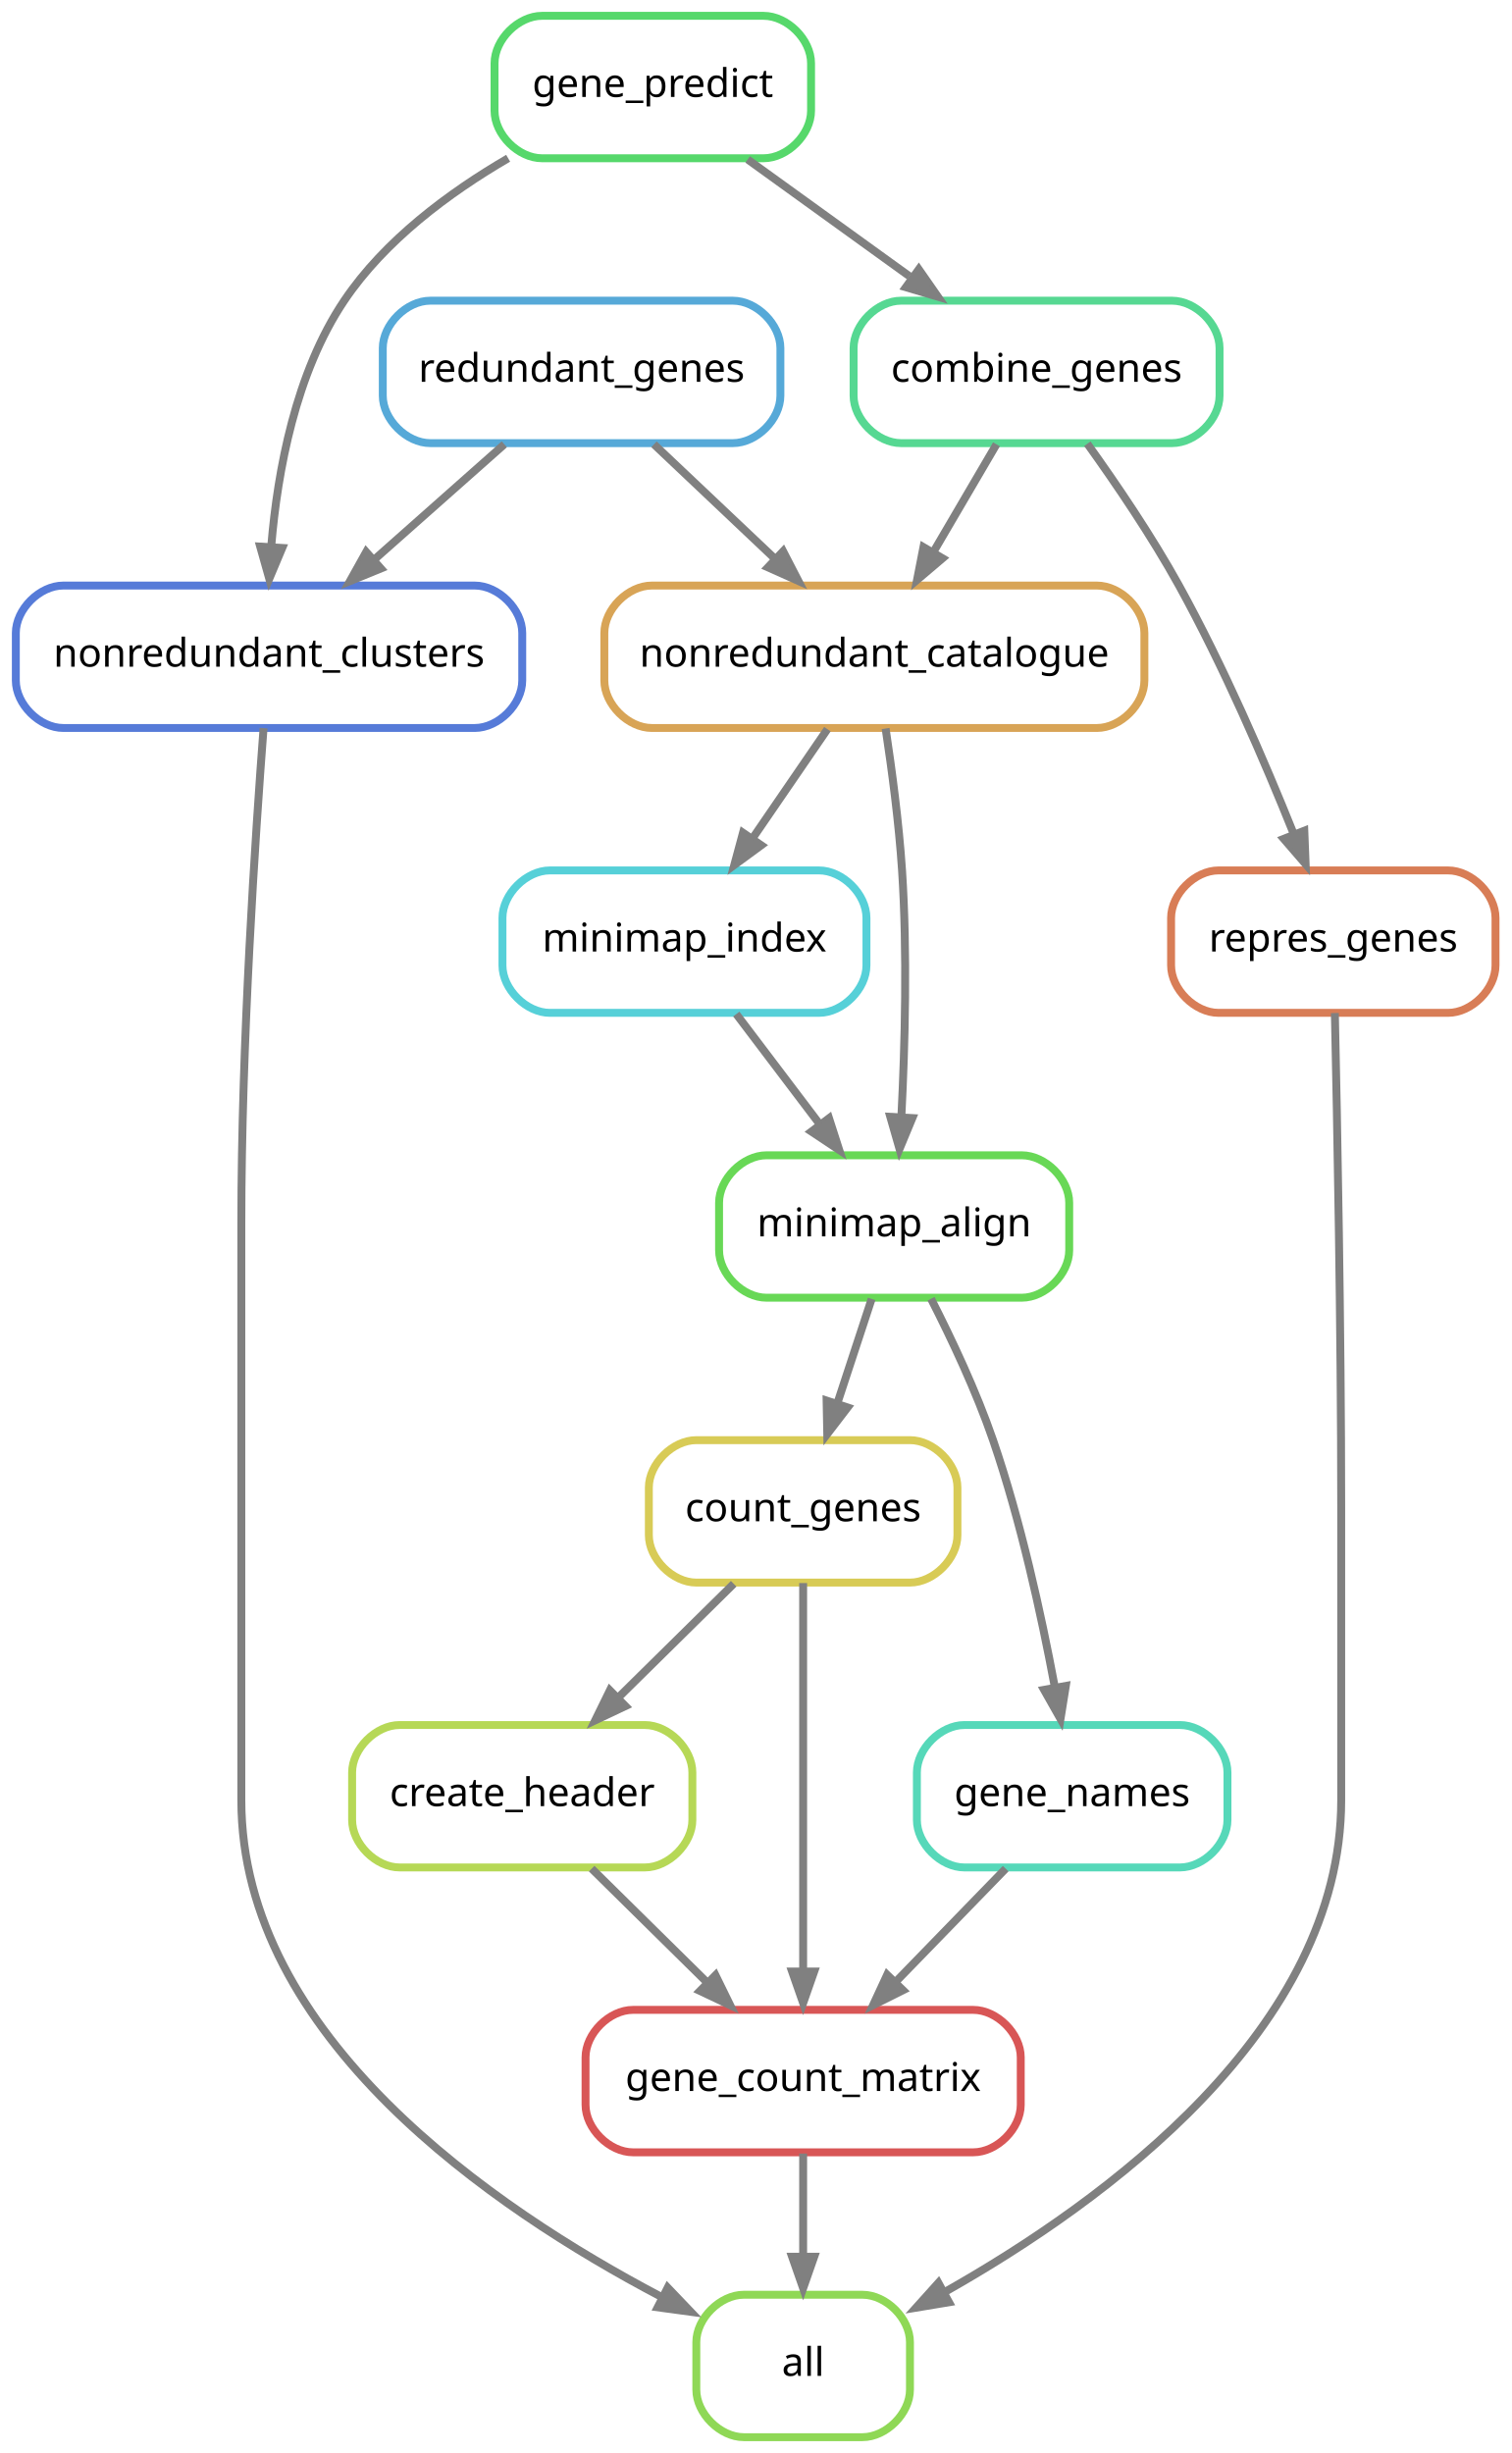
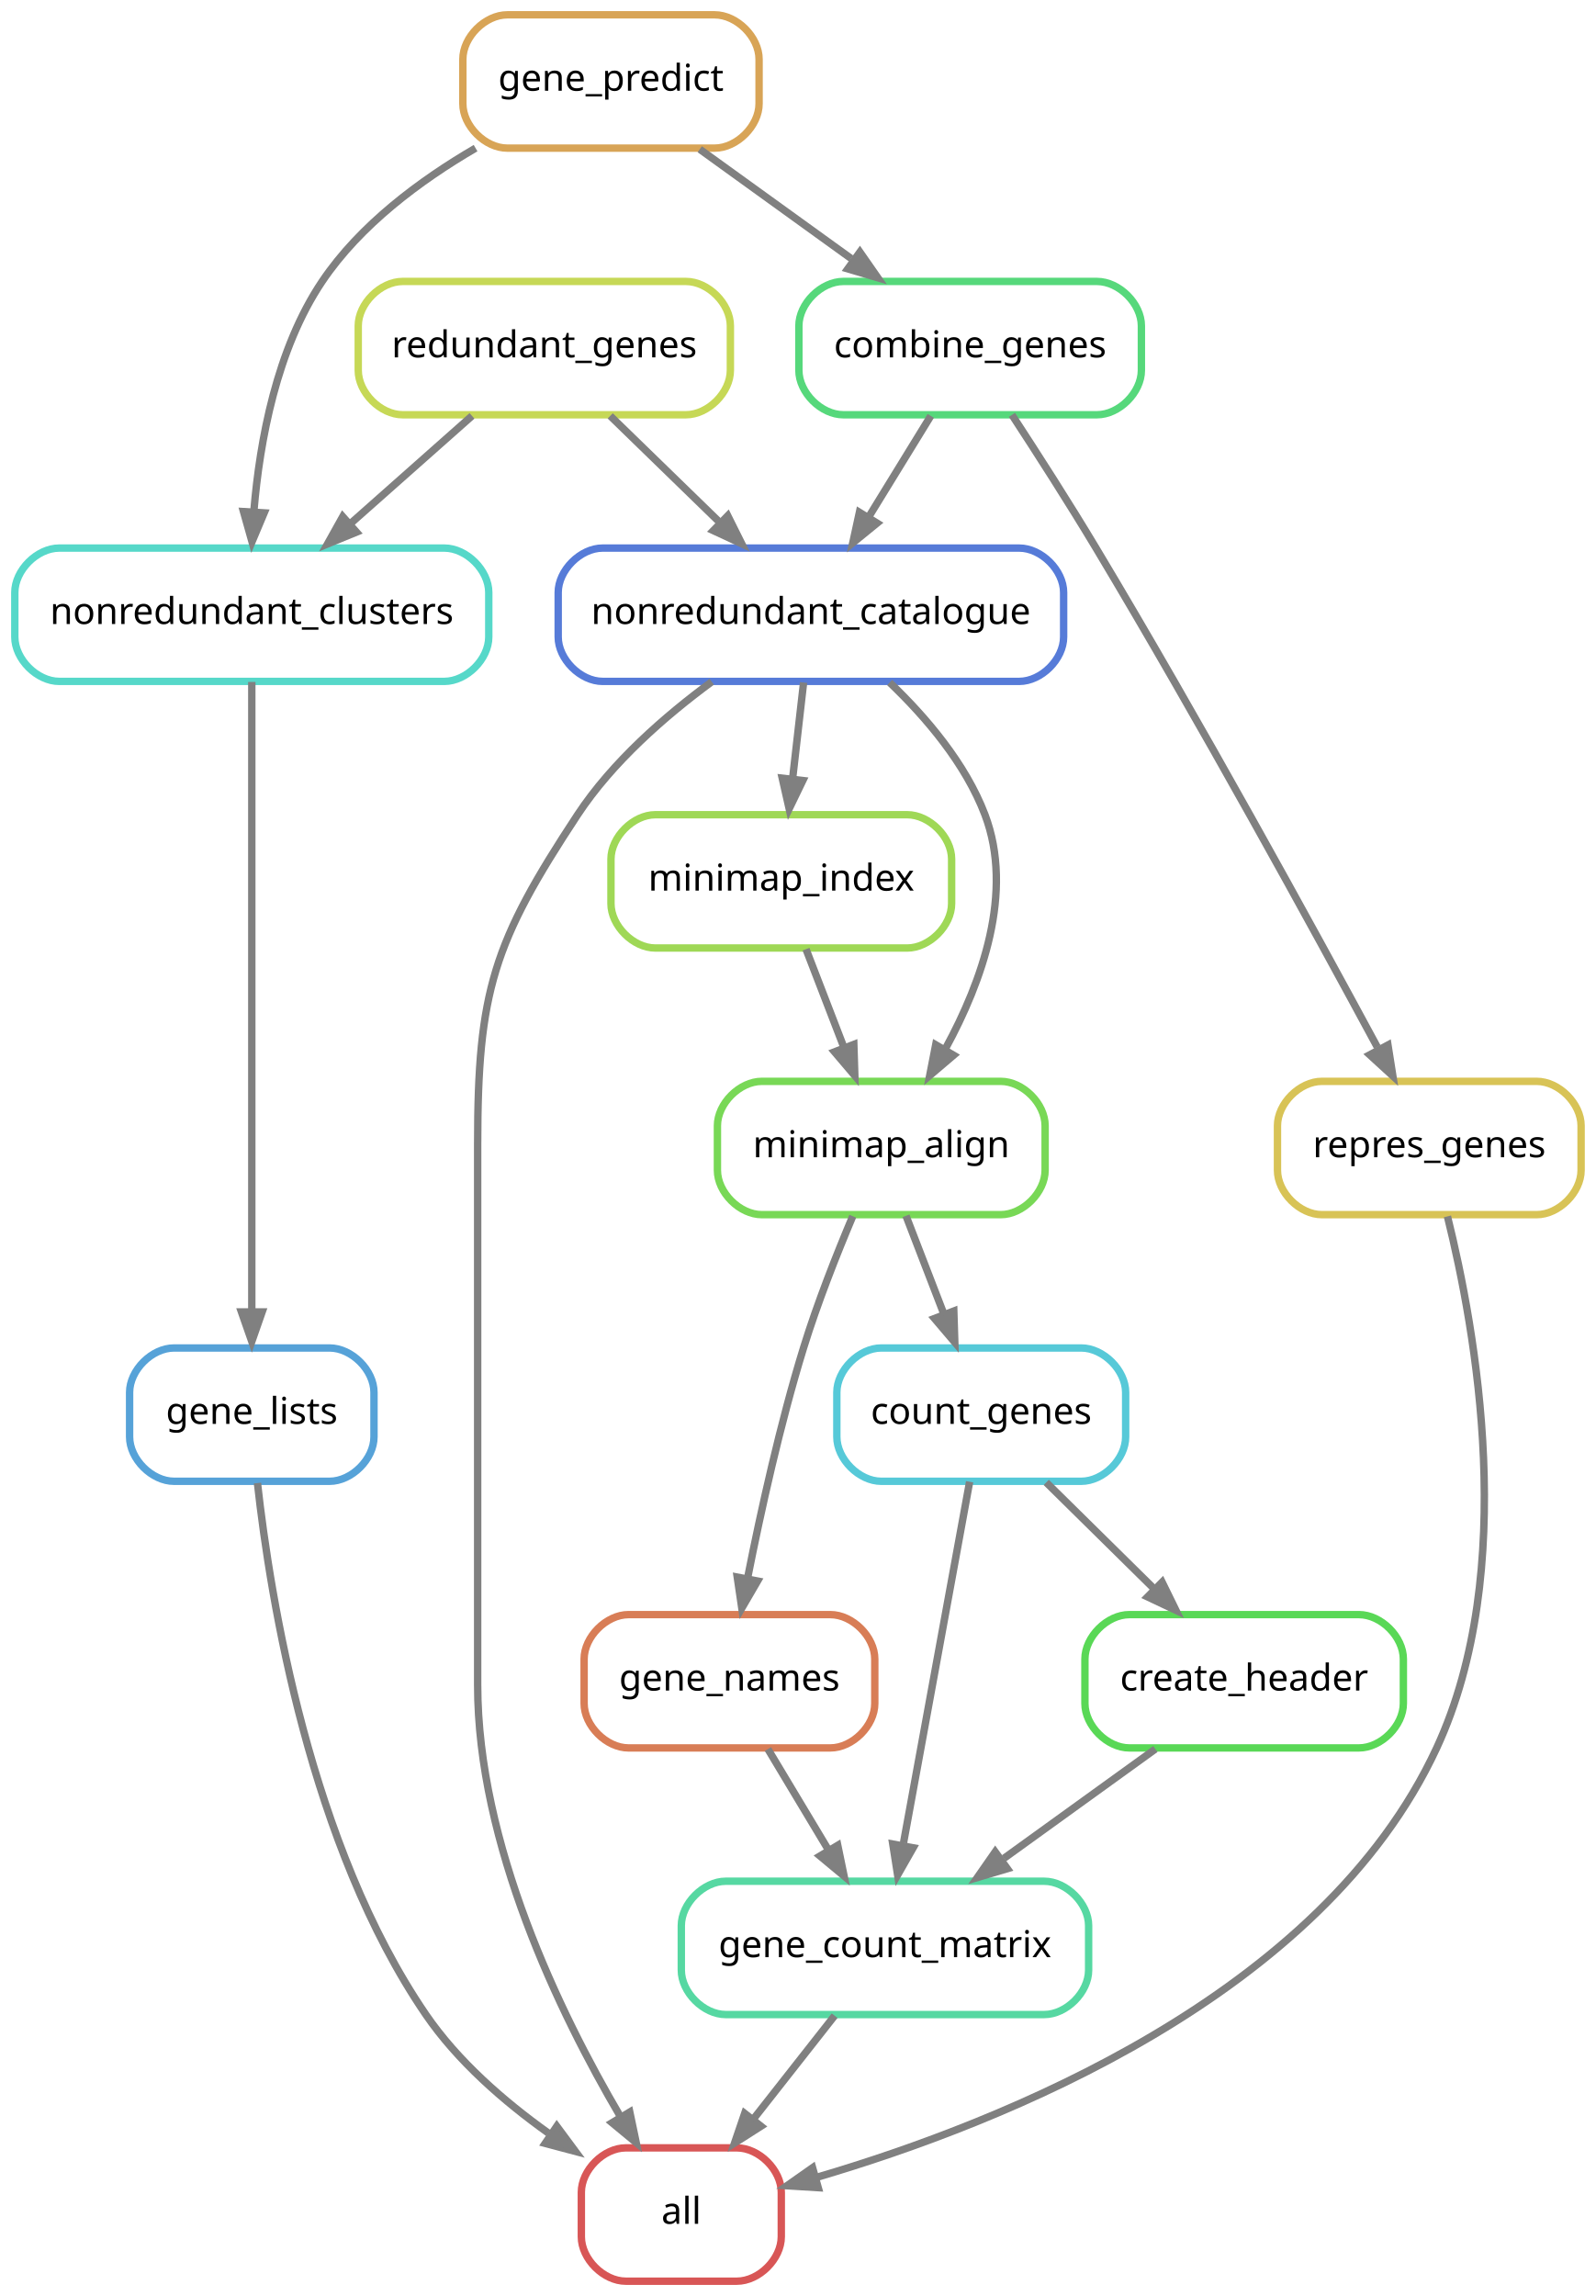
- <svg xmlns="http://www.w3.org/2000/svg" width="382pt" height="620pt" viewBox="0.00 0.00 382.00 620.00">
+ <svg xmlns="http://www.w3.org/2000/svg" width="431pt" height="620pt" viewBox="0.00 0.00 431.00 620.00">
  <g id="graph0" class="graph" transform="scale(1 1) rotate(0) translate(4 616)">
-     <polygon fill="white" stroke="white" points="-4,5 -4,-616 379,-616 379,5 -4,5" />
+     <polygon fill="white" stroke="white" points="-4,5 -4,-616 428,-616 428,5 -4,5" />
    <g id="node1" class="node">
-       <path fill="none" stroke="#d85656" stroke-width="2" d="M242,-108C242,-108 156,-108 156,-108 150,-108 144,-102 144,-96 144,-96 144,-84 144,-84 144,-78 150,-72 156,-72 156,-72 242,-72 242,-72 248,-72 254,-78 254,-84 254,-84 254,-96 254,-96 254,-102 248,-108 242,-108" />
-       <text text-anchor="middle" x="199" y="-87.5" font-family="sans" font-size="10.00">gene_count_matrix</text>
+       <path fill="none" stroke="#d85656" stroke-width="2" d="M195,-36C195,-36 165,-36 165,-36 159,-36 153,-30 153,-24 153,-24 153,-12 153,-12 153,-6 159,-0 165,-0 165,-0 195,-0 195,-0 201,-0 207,-6 207,-12 207,-12 207,-24 207,-24 207,-30 201,-36 195,-36" />
+       <text text-anchor="middle" x="180" y="-15.5" font-family="sans" font-size="10.00">all</text>
    </g>
-     <g id="node5" class="node">
-       <path fill="none" stroke="#8fd856" stroke-width="2" d="M214,-36C214,-36 184,-36 184,-36 178,-36 172,-30 172,-24 172,-24 172,-12 172,-12 172,-6 178,-0 184,-0 184,-0 214,-0 214,-0 220,-0 226,-6 226,-12 226,-12 226,-24 226,-24 226,-30 220,-36 214,-36" />
-       <text text-anchor="middle" x="199" y="-15.5" font-family="sans" font-size="10.00">all</text>
+     <g id="node2" class="node">
+       <path fill="none" stroke="#d87d56" stroke-width="2" d="M220.25,-180C220.25,-180 165.75,-180 165.75,-180 159.75,-180 153.75,-174 153.75,-168 153.75,-168 153.75,-156 153.75,-156 153.75,-150 159.75,-144 165.75,-144 165.75,-144 220.25,-144 220.25,-144 226.25,-144 232.25,-150 232.25,-156 232.25,-156 232.25,-168 232.25,-168 232.25,-174 226.25,-180 220.25,-180" />
+       <text text-anchor="middle" x="193" y="-159.5" font-family="sans" font-size="10.00">gene_names</text>
+     </g>
+     <g id="node7" class="node">
+       <path fill="none" stroke="#56d8a2" stroke-width="2" d="M278,-108C278,-108 192,-108 192,-108 186,-108 180,-102 180,-96 180,-96 180,-84 180,-84 180,-78 186,-72 192,-72 192,-72 278,-72 278,-72 284,-72 290,-78 290,-84 290,-84 290,-96 290,-96 290,-102 284,-108 278,-108" />
+       <text text-anchor="middle" x="235" y="-87.5" font-family="sans" font-size="10.00">gene_count_matrix</text>
    </g>
    <g id="edge8" class="edge">
-       <path fill="none" stroke="grey" stroke-width="2" d="M199,-71.697C199,-63.983 199,-54.712 199,-46.112" />
-       <polygon fill="grey" stroke="grey" points="202.5,-46.104 199,-36.104 195.5,-46.104 202.5,-46.104" />
-     </g>
-     <g id="node2" class="node">
-       <path fill="none" stroke="#d87d56" stroke-width="2" d="M362,-396C362,-396 304,-396 304,-396 298,-396 292,-390 292,-384 292,-384 292,-372 292,-372 292,-366 298,-360 304,-360 304,-360 362,-360 362,-360 368,-360 374,-366 374,-372 374,-372 374,-384 374,-384 374,-390 368,-396 362,-396" />
-       <text text-anchor="middle" x="333" y="-375.5" font-family="sans" font-size="10.00">repres_genes</text>
-     </g>
-     <g id="edge9" class="edge">
-       <path fill="none" stroke="grey" stroke-width="2" d="M333.395,-359.952C333.978,-333.294 335,-280.119 335,-235 335,-235 335,-235 335,-161 335,-103.083 275.261,-59.562 234.969,-36.795" />
-       <polygon fill="grey" stroke="grey" points="236.647,-33.724 226.195,-31.989 233.283,-39.863 236.647,-33.724" />
+       <path fill="none" stroke="grey" stroke-width="2" d="M203.382,-143.697C208.265,-135.559 214.187,-125.689 219.579,-116.701" />
+       <polygon fill="grey" stroke="grey" points="222.594,-118.48 224.737,-108.104 216.591,-114.879 222.594,-118.48" />
    </g>
    <g id="node3" class="node">
-       <path fill="none" stroke="#56d0d8" stroke-width="2" d="M203,-396C203,-396 135,-396 135,-396 129,-396 123,-390 123,-384 123,-384 123,-372 123,-372 123,-366 129,-360 135,-360 135,-360 203,-360 203,-360 209,-360 215,-366 215,-372 215,-372 215,-384 215,-384 215,-390 209,-396 203,-396" />
-       <text text-anchor="middle" x="169" y="-375.5" font-family="sans" font-size="10.00">minimap_index</text>
+       <path fill="none" stroke="#d8a456" stroke-width="2" d="M189,-612C189,-612 133,-612 133,-612 127,-612 121,-606 121,-600 121,-600 121,-588 121,-588 121,-582 127,-576 133,-576 133,-576 189,-576 189,-576 195,-576 201,-582 201,-588 201,-588 201,-600 201,-600 201,-606 195,-612 189,-612" />
+       <text text-anchor="middle" x="161" y="-591.5" font-family="sans" font-size="10.00">gene_predict</text>
    </g>
-     <g id="node6" class="node">
-       <path fill="none" stroke="#68d856" stroke-width="2" d="M254.25,-324C254.25,-324 189.75,-324 189.75,-324 183.75,-324 177.75,-318 177.75,-312 177.75,-312 177.75,-300 177.75,-300 177.75,-294 183.75,-288 189.75,-288 189.75,-288 254.25,-288 254.25,-288 260.25,-288 266.25,-294 266.25,-300 266.25,-300 266.25,-312 266.25,-312 266.25,-318 260.25,-324 254.25,-324" />
-       <text text-anchor="middle" x="222" y="-303.5" font-family="sans" font-size="10.00">minimap_align</text>
-     </g>
-     <g id="edge12" class="edge">
-       <path fill="none" stroke="grey" stroke-width="2" d="M182.101,-359.697C188.391,-351.389 196.047,-341.277 202.965,-332.141" />
-       <polygon fill="grey" stroke="grey" points="205.804,-334.19 209.05,-324.104 200.223,-329.964 205.804,-334.19" />
-     </g>
-     <g id="node4" class="node">
-       <path fill="none" stroke="#d8a456" stroke-width="2" d="M273.25,-468C273.25,-468 160.75,-468 160.75,-468 154.75,-468 148.75,-462 148.75,-456 148.75,-456 148.75,-444 148.75,-444 148.75,-438 154.75,-432 160.75,-432 160.75,-432 273.25,-432 273.25,-432 279.25,-432 285.25,-438 285.25,-444 285.25,-444 285.25,-456 285.25,-456 285.25,-462 279.25,-468 273.25,-468" />
-       <text text-anchor="middle" x="217" y="-447.5" font-family="sans" font-size="10.00">nonredundant_catalogue</text>
-     </g>
-     <g id="edge5" class="edge">
-       <path fill="none" stroke="grey" stroke-width="2" d="M205.135,-431.697C199.497,-423.474 192.646,-413.483 186.431,-404.421" />
-       <polygon fill="grey" stroke="grey" points="189.271,-402.372 180.729,-396.104 183.497,-406.331 189.271,-402.372" />
+     <g id="node8" class="node">
+       <path fill="none" stroke="#56d87b" stroke-width="2" d="M292.25,-540C292.25,-540 223.75,-540 223.75,-540 217.75,-540 211.75,-534 211.75,-528 211.75,-528 211.75,-516 211.75,-516 211.75,-510 217.75,-504 223.75,-504 223.75,-504 292.25,-504 292.25,-504 298.25,-504 304.25,-510 304.25,-516 304.25,-516 304.25,-528 304.25,-528 304.25,-534 298.25,-540 292.25,-540" />
+       <text text-anchor="middle" x="258" y="-519.5" font-family="sans" font-size="10.00">combine_genes</text>
    </g>
    <g id="edge11" class="edge">
-       <path fill="none" stroke="grey" stroke-width="2" d="M219.843,-431.871C221.416,-421.519 223.208,-408.04 224,-396 225.36,-375.31 224.746,-351.864 223.852,-334.232" />
-       <polygon fill="grey" stroke="grey" points="227.337,-333.866 223.275,-324.081 220.349,-334.264 227.337,-333.866" />
-     </g>
-     <g id="node7" class="node">
-       <path fill="none" stroke="#d8cb56" stroke-width="2" d="M226,-252C226,-252 172,-252 172,-252 166,-252 160,-246 160,-240 160,-240 160,-228 160,-228 160,-222 166,-216 172,-216 172,-216 226,-216 226,-216 232,-216 238,-222 238,-228 238,-228 238,-240 238,-240 238,-246 232,-252 226,-252" />
-       <text text-anchor="middle" x="199" y="-231.5" font-family="sans" font-size="10.00">count_genes</text>
-     </g>
-     <g id="edge13" class="edge">
-       <path fill="none" stroke="grey" stroke-width="2" d="M216.315,-287.697C213.752,-279.898 210.667,-270.509 207.815,-261.829" />
-       <polygon fill="grey" stroke="grey" points="211.067,-260.512 204.62,-252.104 204.416,-262.697 211.067,-260.512" />
-     </g>
-     <g id="node10" class="node">
-       <path fill="none" stroke="#56d8b9" stroke-width="2" d="M294.25,-180C294.25,-180 239.75,-180 239.75,-180 233.75,-180 227.75,-174 227.75,-168 227.75,-168 227.75,-156 227.75,-156 227.75,-150 233.75,-144 239.75,-144 239.75,-144 294.25,-144 294.25,-144 300.25,-144 306.25,-150 306.25,-156 306.25,-156 306.25,-168 306.25,-168 306.25,-174 300.25,-180 294.25,-180" />
-       <text text-anchor="middle" x="267" y="-159.5" font-family="sans" font-size="10.00">gene_names</text>
-     </g>
-     <g id="edge15" class="edge">
-       <path fill="none" stroke="grey" stroke-width="2" d="M231.327,-287.737C236.519,-277.566 242.769,-264.316 247,-252 253.978,-231.687 259.176,-207.918 262.521,-190.056" />
-       <polygon fill="grey" stroke="grey" points="265.997,-190.498 264.32,-180.037 259.108,-189.261 265.997,-190.498" />
-     </g>
-     <g id="edge1" class="edge">
-       <path fill="none" stroke="grey" stroke-width="2" d="M199,-215.871C199,-191.67 199,-147.211 199,-118.393" />
-       <polygon fill="grey" stroke="grey" points="202.5,-118.189 199,-108.189 195.5,-118.189 202.5,-118.189" />
-     </g>
-     <g id="node11" class="node">
-       <path fill="none" stroke="#b6d856" stroke-width="2" d="M159,-180C159,-180 97,-180 97,-180 91,-180 85,-174 85,-168 85,-168 85,-156 85,-156 85,-150 91,-144 97,-144 97,-144 159,-144 159,-144 165,-144 171,-150 171,-156 171,-156 171,-168 171,-168 171,-174 165,-180 159,-180" />
-       <text text-anchor="middle" x="128" y="-159.5" font-family="sans" font-size="10.00">create_header</text>
-     </g>
-     <g id="edge16" class="edge">
-       <path fill="none" stroke="grey" stroke-width="2" d="M181.449,-215.697C172.766,-207.135 162.137,-196.656 152.652,-187.304" />
-       <polygon fill="grey" stroke="grey" points="154.927,-184.633 145.349,-180.104 150.012,-189.617 154.927,-184.633" />
-     </g>
-     <g id="node8" class="node">
-       <path fill="none" stroke="#56d86b" stroke-width="2" d="M189,-612C189,-612 133,-612 133,-612 127,-612 121,-606 121,-600 121,-600 121,-588 121,-588 121,-582 127,-576 133,-576 133,-576 189,-576 189,-576 195,-576 201,-582 201,-588 201,-588 201,-600 201,-600 201,-606 195,-612 189,-612" />
-       <text text-anchor="middle" x="161" y="-591.5" font-family="sans" font-size="10.00">gene_predict</text>
-     </g>
-     <g id="node9" class="node">
-       <path fill="none" stroke="#56d892" stroke-width="2" d="M292.25,-540C292.25,-540 223.75,-540 223.75,-540 217.75,-540 211.75,-534 211.75,-528 211.75,-528 211.75,-516 211.75,-516 211.75,-510 217.75,-504 223.75,-504 223.75,-504 292.25,-504 292.25,-504 298.25,-504 304.25,-510 304.25,-516 304.25,-516 304.25,-528 304.25,-528 304.25,-534 298.25,-540 292.25,-540" />
-       <text text-anchor="middle" x="258" y="-519.5" font-family="sans" font-size="10.00">combine_genes</text>
-     </g>
-     <g id="edge14" class="edge">
      <path fill="none" stroke="grey" stroke-width="2" d="M184.978,-575.697C197.311,-566.796 212.516,-555.823 225.853,-546.199" />
      <polygon fill="grey" stroke="grey" points="228.237,-548.794 234.298,-540.104 224.141,-543.118 228.237,-548.794" />
    </g>
-     <g id="node13" class="node">
-       <path fill="none" stroke="#567bd8" stroke-width="2" d="M116,-468C116,-468 12,-468 12,-468 6,-468 0,-462 0,-456 0,-456 0,-444 0,-444 0,-438 6,-432 12,-432 12,-432 116,-432 116,-432 122,-432 128,-438 128,-444 128,-444 128,-456 128,-456 128,-462 122,-468 116,-468" />
+     <g id="node9" class="node">
+       <path fill="none" stroke="#56d8c9" stroke-width="2" d="M116,-468C116,-468 12,-468 12,-468 6,-468 0,-462 0,-456 0,-456 0,-444 0,-444 0,-438 6,-432 12,-432 12,-432 116,-432 116,-432 122,-432 128,-438 128,-444 128,-444 128,-456 128,-456 128,-462 122,-468 116,-468" />
      <text text-anchor="middle" x="64" y="-447.5" font-family="sans" font-size="10.00">nonredundant_clusters</text>
    </g>
-     <g id="edge18" class="edge">
+     <g id="edge13" class="edge">
      <path fill="none" stroke="grey" stroke-width="2" d="M124.44,-575.999C109.443,-567.261 93.234,-555.215 83,-540 70.706,-521.723 66.167,-496.958 64.583,-478.192" />
      <polygon fill="grey" stroke="grey" points="68.076,-477.962 63.966,-468.197 61.089,-478.393 68.076,-477.962" />
    </g>
-     <g id="edge4" class="edge">
-       <path fill="none" stroke="grey" stroke-width="2" d="M270.835,-503.846C278.114,-493.712 287.114,-480.462 294,-468 305.221,-447.693 315.642,-423.518 322.883,-405.492" />
-       <polygon fill="grey" stroke="grey" points="326.145,-406.761 326.564,-396.174 319.635,-404.189 326.145,-406.761" />
-     </g>
-     <g id="edge6" class="edge">
-       <path fill="none" stroke="grey" stroke-width="2" d="M247.865,-503.697C243.148,-495.644 237.438,-485.894 232.218,-476.982" />
-       <polygon fill="grey" stroke="grey" points="235.092,-474.964 227.018,-468.104 229.052,-478.502 235.092,-474.964" />
-     </g>
-     <g id="edge2" class="edge">
-       <path fill="none" stroke="grey" stroke-width="2" d="M250.191,-143.697C241.874,-135.135 231.695,-124.656 222.61,-115.304" />
-       <polygon fill="grey" stroke="grey" points="225.094,-112.838 215.616,-108.104 220.073,-117.716 225.094,-112.838" />
+     <g id="node4" class="node">
+       <path fill="none" stroke="#d8c356" stroke-width="2" d="M411,-324C411,-324 353,-324 353,-324 347,-324 341,-318 341,-312 341,-312 341,-300 341,-300 341,-294 347,-288 353,-288 353,-288 411,-288 411,-288 417,-288 423,-294 423,-300 423,-300 423,-312 423,-312 423,-318 417,-324 411,-324" />
+       <text text-anchor="middle" x="382" y="-303.5" font-family="sans" font-size="10.00">repres_genes</text>
    </g>
    <g id="edge3" class="edge">
-       <path fill="none" stroke="grey" stroke-width="2" d="M145.551,-143.697C154.234,-135.135 164.863,-124.656 174.348,-115.304" />
-       <polygon fill="grey" stroke="grey" points="176.988,-117.617 181.651,-108.104 172.073,-112.633 176.988,-117.617" />
+       <path fill="none" stroke="grey" stroke-width="2" d="M386.905,-287.539C394.539,-256.845 406.216,-191.934 384,-144 352.953,-77.012 266.668,-42.785 216.822,-28.12" />
+       <polygon fill="grey" stroke="grey" points="217.644,-24.715 207.069,-25.363 215.74,-31.451 217.644,-24.715" />
    </g>
-     <g id="node12" class="node">
-       <path fill="none" stroke="#56a9d8" stroke-width="2" d="M181.25,-540C181.25,-540 104.75,-540 104.75,-540 98.75,-540 92.75,-534 92.75,-528 92.75,-528 92.75,-516 92.75,-516 92.75,-510 98.75,-504 104.75,-504 104.75,-504 181.25,-504 181.25,-504 187.25,-504 193.25,-510 193.25,-516 193.25,-516 193.25,-528 193.25,-528 193.25,-534 187.25,-540 181.25,-540" />
+     <g id="node5" class="node">
+       <path fill="none" stroke="#c6d856" stroke-width="2" d="M181.25,-540C181.25,-540 104.75,-540 104.75,-540 98.75,-540 92.75,-534 92.75,-528 92.75,-528 92.75,-516 92.75,-516 92.75,-510 98.75,-504 104.75,-504 104.75,-504 181.25,-504 181.25,-504 187.25,-504 193.25,-510 193.25,-516 193.25,-516 193.25,-528 193.25,-528 193.25,-534 187.25,-540 181.25,-540" />
      <text text-anchor="middle" x="143" y="-519.5" font-family="sans" font-size="10.00">redundant_genes</text>
    </g>
-     <g id="edge7" class="edge">
-       <path fill="none" stroke="grey" stroke-width="2" d="M161.292,-503.697C170.433,-495.05 181.64,-484.449 191.6,-475.027" />
-       <polygon fill="grey" stroke="grey" points="194.059,-477.519 198.918,-468.104 189.248,-472.434 194.059,-477.519" />
-     </g>
-     <g id="edge17" class="edge">
+     <g id="edge12" class="edge">
      <path fill="none" stroke="grey" stroke-width="2" d="M123.472,-503.697C113.618,-494.965 101.514,-484.24 90.804,-474.75" />
      <polygon fill="grey" stroke="grey" points="93.109,-472.117 83.303,-468.104 88.467,-477.356 93.109,-472.117" />
    </g>
+     <g id="node14" class="node">
+       <path fill="none" stroke="#567bd8" stroke-width="2" d="M271.25,-468C271.25,-468 158.75,-468 158.75,-468 152.75,-468 146.75,-462 146.75,-456 146.75,-456 146.75,-444 146.75,-444 146.75,-438 152.75,-432 158.75,-432 158.75,-432 271.25,-432 271.25,-432 277.25,-432 283.25,-438 283.25,-444 283.25,-444 283.25,-456 283.25,-456 283.25,-462 277.25,-468 271.25,-468" />
+       <text text-anchor="middle" x="215" y="-447.5" font-family="sans" font-size="10.00">nonredundant_catalogue</text>
+     </g>
+     <g id="edge19" class="edge">
+       <path fill="none" stroke="grey" stroke-width="2" d="M160.798,-503.697C169.604,-495.135 180.382,-484.656 190.001,-475.304" />
+       <polygon fill="grey" stroke="grey" points="192.677,-477.585 197.407,-468.104 187.797,-472.566 192.677,-477.585" />
+     </g>
+     <g id="node6" class="node">
+       <path fill="none" stroke="#9fd856" stroke-width="2" d="M241,-396C241,-396 173,-396 173,-396 167,-396 161,-390 161,-384 161,-384 161,-372 161,-372 161,-366 167,-360 173,-360 173,-360 241,-360 241,-360 247,-360 253,-366 253,-372 253,-372 253,-384 253,-384 253,-390 247,-396 241,-396" />
+       <text text-anchor="middle" x="207" y="-375.5" font-family="sans" font-size="10.00">minimap_index</text>
+     </g>
+     <g id="node13" class="node">
+       <path fill="none" stroke="#78d856" stroke-width="2" d="M266.25,-324C266.25,-324 201.75,-324 201.75,-324 195.75,-324 189.75,-318 189.75,-312 189.75,-312 189.75,-300 189.75,-300 189.75,-294 195.75,-288 201.75,-288 201.75,-288 266.25,-288 266.25,-288 272.25,-288 278.25,-294 278.25,-300 278.25,-300 278.25,-312 278.25,-312 278.25,-318 272.25,-324 266.25,-324" />
+       <text text-anchor="middle" x="234" y="-303.5" font-family="sans" font-size="10.00">minimap_align</text>
+     </g>
+     <g id="edge17" class="edge">
+       <path fill="none" stroke="grey" stroke-width="2" d="M213.674,-359.697C216.715,-351.813 220.383,-342.304 223.761,-333.546" />
+       <polygon fill="grey" stroke="grey" points="227.069,-334.694 227.403,-324.104 220.538,-332.175 227.069,-334.694" />
+     </g>
+     <g id="edge2" class="edge">
+       <path fill="none" stroke="grey" stroke-width="2" d="M221.404,-71.697C214.877,-63.389 206.932,-53.277 199.753,-44.141" />
+       <polygon fill="grey" stroke="grey" points="202.369,-41.805 193.439,-36.104 196.865,-46.13 202.369,-41.805" />
+     </g>
+     <g id="edge6" class="edge">
+       <path fill="none" stroke="grey" stroke-width="2" d="M269.291,-503.979C276.039,-493.666 284.693,-480.189 292,-468 320.053,-421.207 350.629,-365.387 367.945,-333.281" />
+       <polygon fill="grey" stroke="grey" points="371.221,-334.58 372.875,-324.115 365.056,-331.263 371.221,-334.58" />
+     </g>
+     <g id="edge20" class="edge">
+       <path fill="none" stroke="grey" stroke-width="2" d="M247.371,-503.697C242.372,-495.559 236.309,-485.689 230.788,-476.701" />
+       <polygon fill="grey" stroke="grey" points="233.723,-474.793 225.507,-468.104 227.759,-478.457 233.723,-474.793" />
+     </g>
+     <g id="node12" class="node">
+       <path fill="none" stroke="#56a2d8" stroke-width="2" d="M85,-252C85,-252 43,-252 43,-252 37,-252 31,-246 31,-240 31,-240 31,-228 31,-228 31,-222 37,-216 43,-216 43,-216 85,-216 85,-216 91,-216 97,-222 97,-228 97,-228 97,-240 97,-240 97,-246 91,-252 85,-252" />
+       <text text-anchor="middle" x="64" y="-231.5" font-family="sans" font-size="10.00">gene_lists</text>
+     </g>
+     <g id="edge16" class="edge">
+       <path fill="none" stroke="grey" stroke-width="2" d="M64,-431.849C64,-394.832 64,-307.181 64,-262.386" />
+       <polygon fill="grey" stroke="grey" points="67.5,-262.232 64,-252.232 60.5,-262.232 67.5,-262.232" />
+     </g>
+     <g id="node10" class="node">
+       <path fill="none" stroke="#59d856" stroke-width="2" d="M363,-180C363,-180 301,-180 301,-180 295,-180 289,-174 289,-168 289,-168 289,-156 289,-156 289,-150 295,-144 301,-144 301,-144 363,-144 363,-144 369,-144 375,-150 375,-156 375,-156 375,-168 375,-168 375,-174 369,-180 363,-180" />
+       <text text-anchor="middle" x="332" y="-159.5" font-family="sans" font-size="10.00">create_header</text>
+     </g>
    <g id="edge10" class="edge">
-       <path fill="none" stroke="grey" stroke-width="2" d="M62.617,-431.964C60.577,-405.323 57,-352.169 57,-307 57,-307 57,-307 57,-161 57,-101.198 120.749,-57.785 162.82,-35.646" />
-       <polygon fill="grey" stroke="grey" points="164.636,-38.649 171.957,-30.99 161.458,-32.412 164.636,-38.649" />
+       <path fill="none" stroke="grey" stroke-width="2" d="M308.022,-143.697C295.689,-134.796 280.484,-123.823 267.147,-114.199" />
+       <polygon fill="grey" stroke="grey" points="268.859,-111.118 258.702,-108.104 264.763,-116.794 268.859,-111.118" />
+     </g>
+     <g id="node11" class="node">
+       <path fill="none" stroke="#56c9d8" stroke-width="2" d="M288,-252C288,-252 234,-252 234,-252 228,-252 222,-246 222,-240 222,-240 222,-228 222,-228 222,-222 228,-216 234,-216 234,-216 288,-216 288,-216 294,-216 300,-222 300,-228 300,-228 300,-240 300,-240 300,-246 294,-252 288,-252" />
+       <text text-anchor="middle" x="261" y="-231.5" font-family="sans" font-size="10.00">count_genes</text>
+     </g>
+     <g id="edge9" class="edge">
+       <path fill="none" stroke="grey" stroke-width="2" d="M257.864,-215.871C253.433,-191.67 245.292,-147.211 240.016,-118.393" />
+       <polygon fill="grey" stroke="grey" points="243.391,-117.395 238.147,-108.189 236.506,-118.656 243.391,-117.395" />
+     </g>
+     <g id="edge14" class="edge">
+       <path fill="none" stroke="grey" stroke-width="2" d="M278.551,-215.697C287.234,-207.135 297.863,-196.656 307.348,-187.304" />
+       <polygon fill="grey" stroke="grey" points="309.988,-189.617 314.651,-180.104 305.073,-184.633 309.988,-189.617" />
+     </g>
+     <g id="edge1" class="edge">
+       <path fill="none" stroke="grey" stroke-width="2" d="M65.533,-215.52C69.005,-184.231 79.765,-117.664 111,-72 119.578,-59.459 132.067,-48.591 144.07,-40.017" />
+       <polygon fill="grey" stroke="grey" points="146.351,-42.7 152.661,-34.189 142.421,-36.907 146.351,-42.7" />
+     </g>
+     <g id="edge5" class="edge">
+       <path fill="none" stroke="grey" stroke-width="2" d="M226.3,-287.579C221.984,-277.356 216.734,-264.106 213,-252 206.709,-231.602 201.498,-208.011 197.974,-190.244" />
+       <polygon fill="grey" stroke="grey" points="201.381,-189.427 196.051,-180.27 194.508,-190.752 201.381,-189.427" />
+     </g>
+     <g id="edge15" class="edge">
+       <path fill="none" stroke="grey" stroke-width="2" d="M240.674,-287.697C243.715,-279.813 247.383,-270.304 250.761,-261.546" />
+       <polygon fill="grey" stroke="grey" points="254.069,-262.694 254.403,-252.104 247.538,-260.175 254.069,-262.694" />
+     </g>
+     <g id="edge4" class="edge">
+       <path fill="none" stroke="grey" stroke-width="2" d="M188.228,-431.91C175.635,-422.65 161.363,-410.2 152,-396 129.244,-361.492 125,-348.336 125,-307 125,-307 125,-307 125,-161 125,-118.008 147.193,-72.337 163.384,-44.738" />
+       <polygon fill="grey" stroke="grey" points="166.427,-46.47 168.604,-36.101 160.436,-42.849 166.427,-46.47" />
+     </g>
+     <g id="edge7" class="edge">
+       <path fill="none" stroke="grey" stroke-width="2" d="M213.022,-431.697C212.141,-423.983 211.081,-414.712 210.099,-406.112" />
+       <polygon fill="grey" stroke="grey" points="213.568,-405.642 208.955,-396.104 206.613,-406.437 213.568,-405.642" />
+     </g>
+     <g id="edge18" class="edge">
+       <path fill="none" stroke="grey" stroke-width="2" d="M236.267,-431.701C246.109,-422.305 256.763,-409.798 262,-396 269.929,-375.108 261.181,-350.888 251.428,-332.993" />
+       <polygon fill="grey" stroke="grey" points="254.391,-331.126 246.319,-324.263 248.349,-334.662 254.391,-331.126" />
    </g>
  </g>
</svg>
